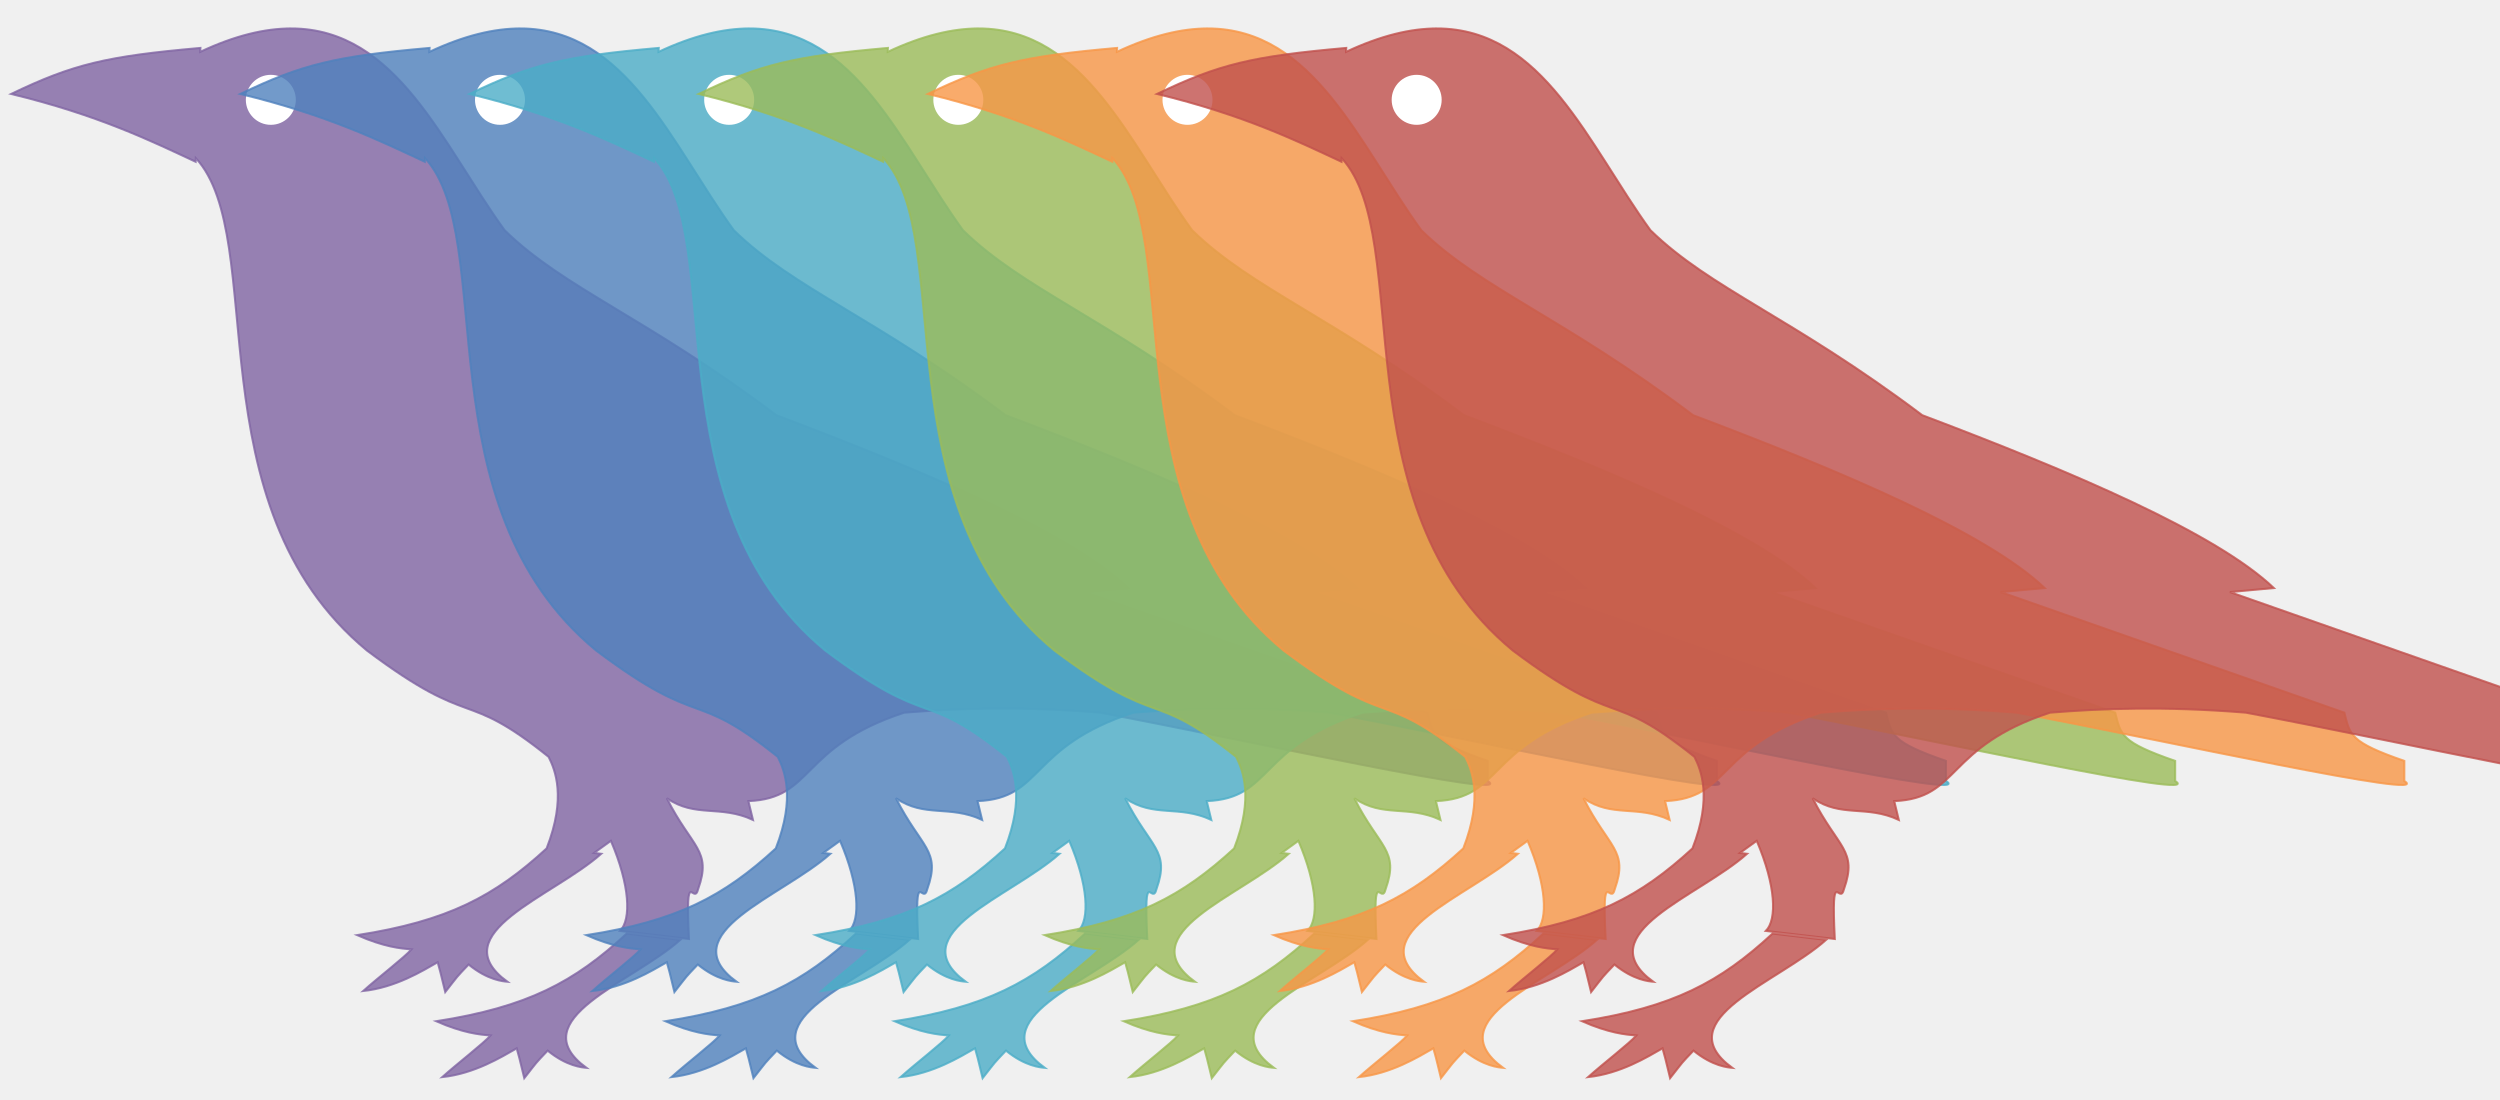
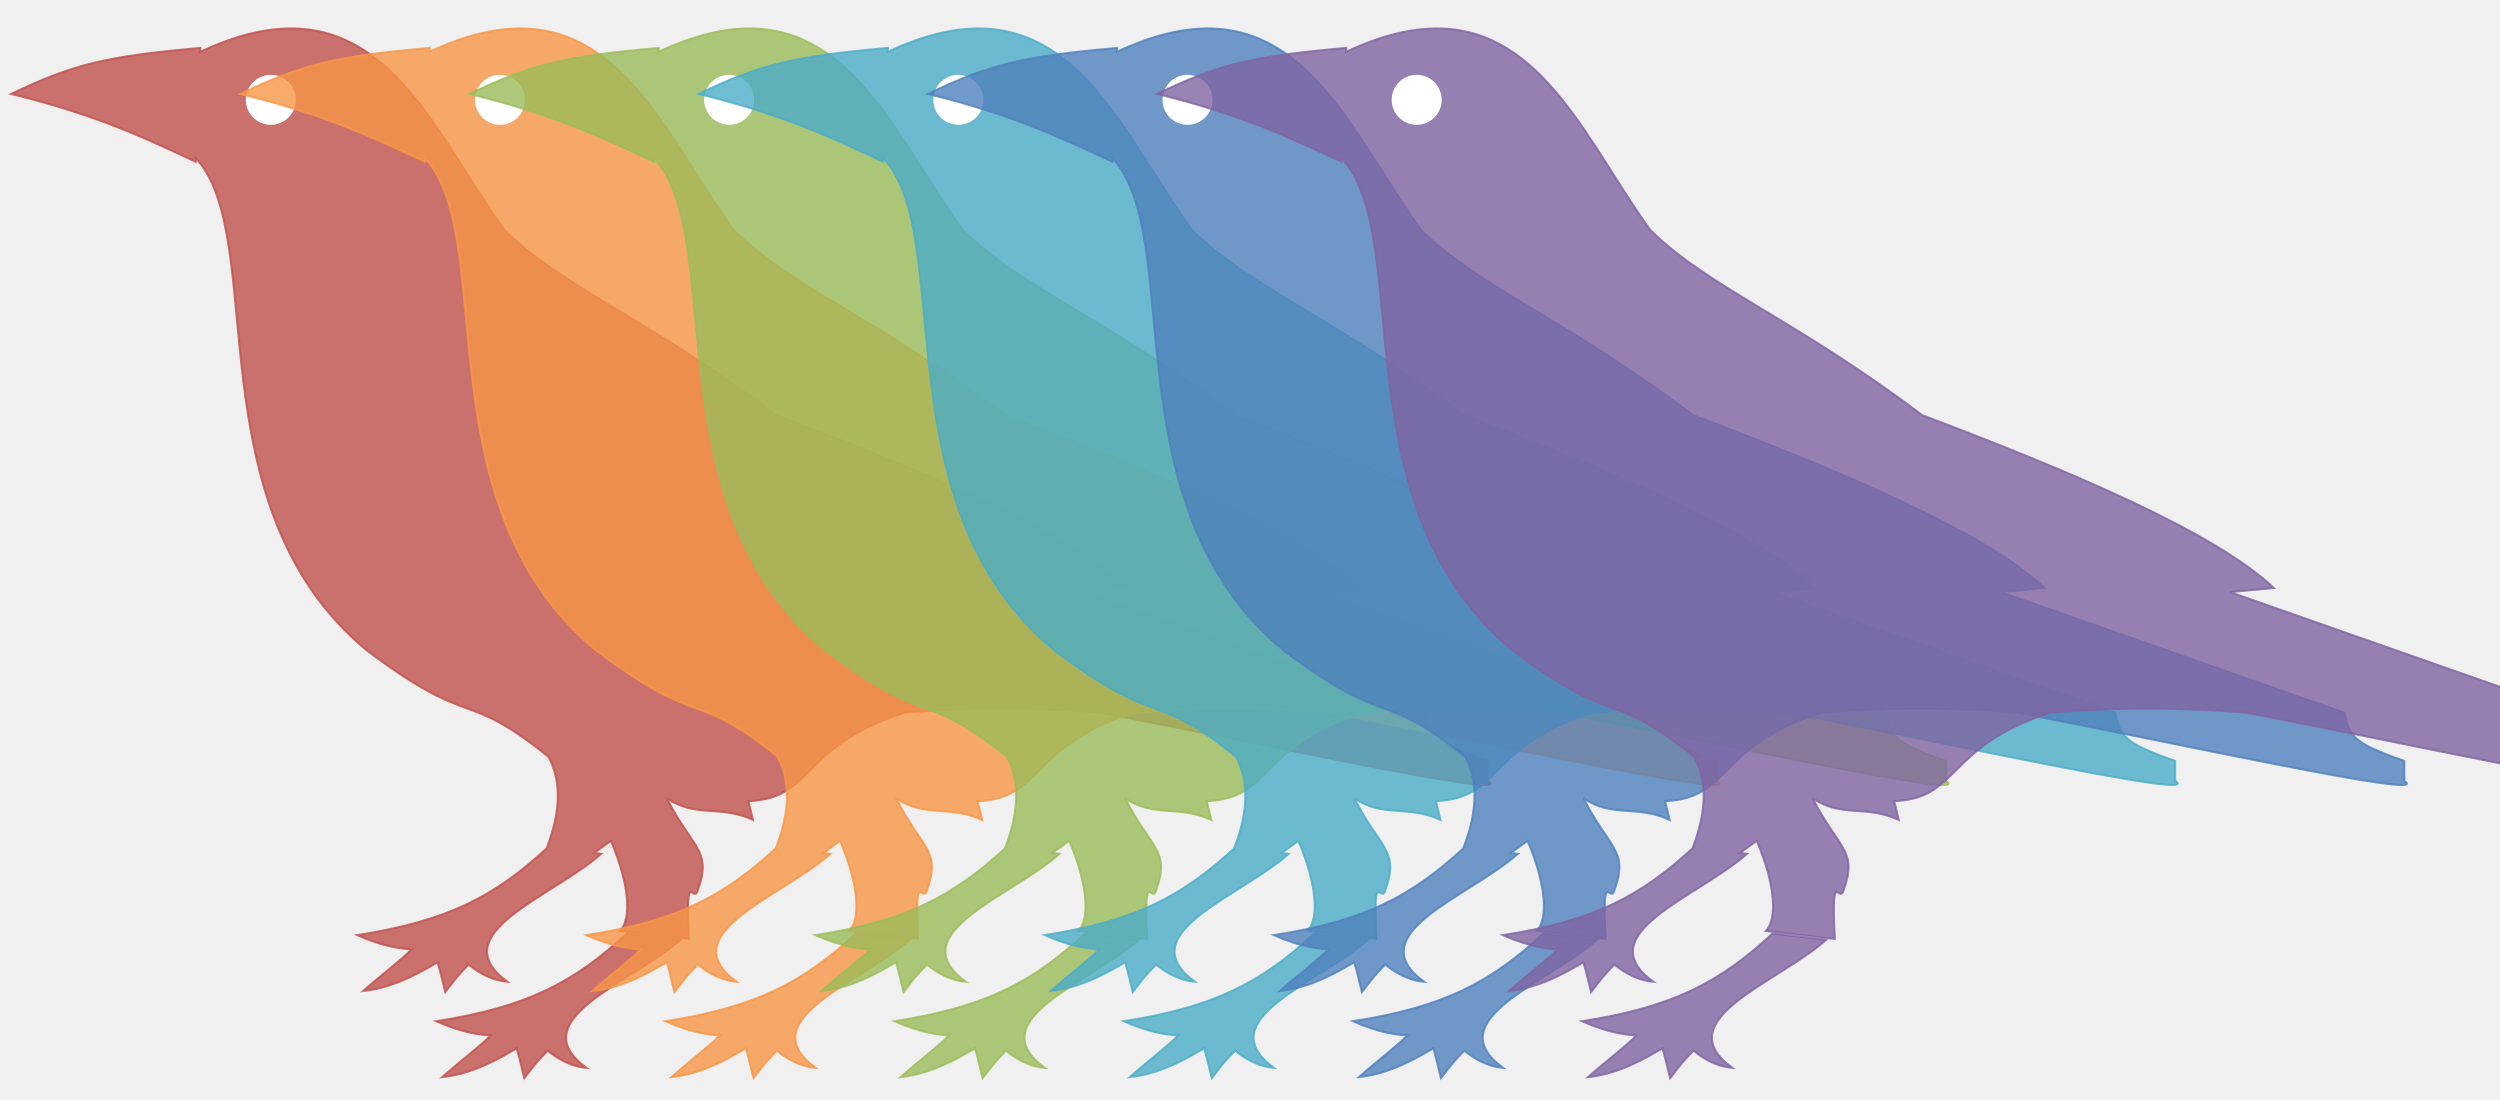
<svg xmlns="http://www.w3.org/2000/svg" width="291px" height="128px" viewBox="0 0 1200 512">
  <g id="crow" display="none" visibility="hidden">
    <path id="body" stroke-width="1" d="M 139.82,5.748               C 127.22,5.72 112.83,9.117 96.113,16.965               l 0.078,-1.871               c -45.171,3.989 -61.07,7.763 -90.838,22.084 41.832,10.162 66.726,22.386 88.551,32.549               l 0.072,-1.75               c 35.55,38.606 -2.244,166.67 82.191,236.4 51.706,38.794 45.576,17.579 87.166,51.01 3.063,6.082 8.661,19.304 -0.955,43.926 -25.048,23.028 -47.377,34.83 -90.947,41.639 12.927,5.686 20.934,6.448 26.104,6.812 -3.324,3.777 -15.633,13.242 -23.223,20.012 15.566,-1.654 28.491,-9.674 35.766,-13.814 1.512,5.534 0.834,2.719 3.643,14.307 6.801,-8.679 4.83,-6.48 11.215,-13.213 9.18,7.562 16.699,8.081 18.58,8.252 -31.552,-23.2 21.811,-40.693 45.072,-61.4               l -3.412,-0.404 8.053,-5.826               c 9.153,21.392 9.836,37.669 4.398,43.252               l 33.072,3.859               c -1.79,-36.62 2.317,-15.224 4.449,-24.066 6.593,-18.591 -2.939,-19.512 -15.068,-43.473 13.782,9.475 25.555,3.087 41.336,10.379               l -2.18,-9.014               c 31.718,-1.27 24.334,-25.928 74.805,-42.453 24.285,-1.933 54.355,-3.212 93.984,0 71.42,13.424 201.48,42.374 186.05,32.805               v -9.648               c -25.894,-8.997 -26.043,-12.223 -28.771,-23.156               l -164.95,-57.891 21.1,-1.93               c -27.65,-26.3 -95.62,-55.33 -168.8,-82.98 -62.33,-46.98 -101.69,-60.71 -130.43,-88.77 -29.63,-40.892 -51.44,-96.738 -102.41,-96.852 z               m 161,434.44               c -25.255,23.335 -47.588,35.237 -91.451,42.092 12.927,5.686 20.934,6.448 26.104,6.812 -3.324,3.777 -15.633,13.242 -23.223,20.012 15.566,-1.654 28.491,-9.674 35.766,-13.814 1.512,5.534 0.834,2.717 3.643,14.305 6.801,-8.68 4.83,-6.478 11.215,-13.211 9.18,7.562 16.699,8.081 18.58,8.252 -31.552,-23.2 21.811,-40.693 45.072,-61.4               l -25.705,-3.047 z" />
    <circle id="eye" cx="130" cy="40" r="12" fill="white" />
  </g>
  <g>
-     <use href="#body" x="0" fill="#8064A2" stroke="#8064A2" fill-opacity="0.8" stroke-opacity="0.8" />
+     <use href="#body" x="0" fill="#C0504D" stroke="#C0504D" fill-opacity="0.8" stroke-opacity="0.8" />
    <use href="#eye" x="0" />
  </g>
  <g>
-     <use href="#body" x="110" fill="#4F81BD" stroke="#4F81BD" fill-opacity="0.8" stroke-opacity="0.8" />
+     <use href="#body" x="110" fill="#F79646" stroke="#F79646" fill-opacity="0.8" stroke-opacity="0.8" />
    <use href="#eye" x="110" />
  </g>
  <g>
-     <use href="#body" x="220" fill="#4BACC6" stroke="#4BACC6" fill-opacity="0.8" stroke-opacity="0.8" />
+     <use href="#body" x="220" fill="#9BBB59" stroke="#9BBB59" fill-opacity="0.8" stroke-opacity="0.8" />
    <use href="#eye" x="220" />
  </g>
  <g>
-     <use href="#body" x="330" fill="#9BBB59" stroke="#9BBB59" fill-opacity="0.8" stroke-opacity="0.8" />
+     <use href="#body" x="330" fill="#4BACC6" stroke="#4BACC6" fill-opacity="0.8" stroke-opacity="0.8" />
    <use href="#eye" x="330" />
  </g>
  <g>
-     <use href="#body" x="440" fill="#F79646" stroke="#F79646" fill-opacity="0.8" stroke-opacity="0.8" />
+     <use href="#body" x="440" fill="#4F81BD" stroke="#4F81BD" fill-opacity="0.8" stroke-opacity="0.8" />
    <use href="#eye" x="440" />
  </g>
  <g>
-     <use href="#body" x="550" fill="#C0504D" stroke="#C0504D" fill-opacity="0.8" stroke-opacity="0.8" />
+     <use href="#body" x="550" fill="#8064A2" stroke="#8064A2" fill-opacity="0.8" stroke-opacity="0.8" />
    <use href="#eye" x="550" />
  </g>
</svg>
